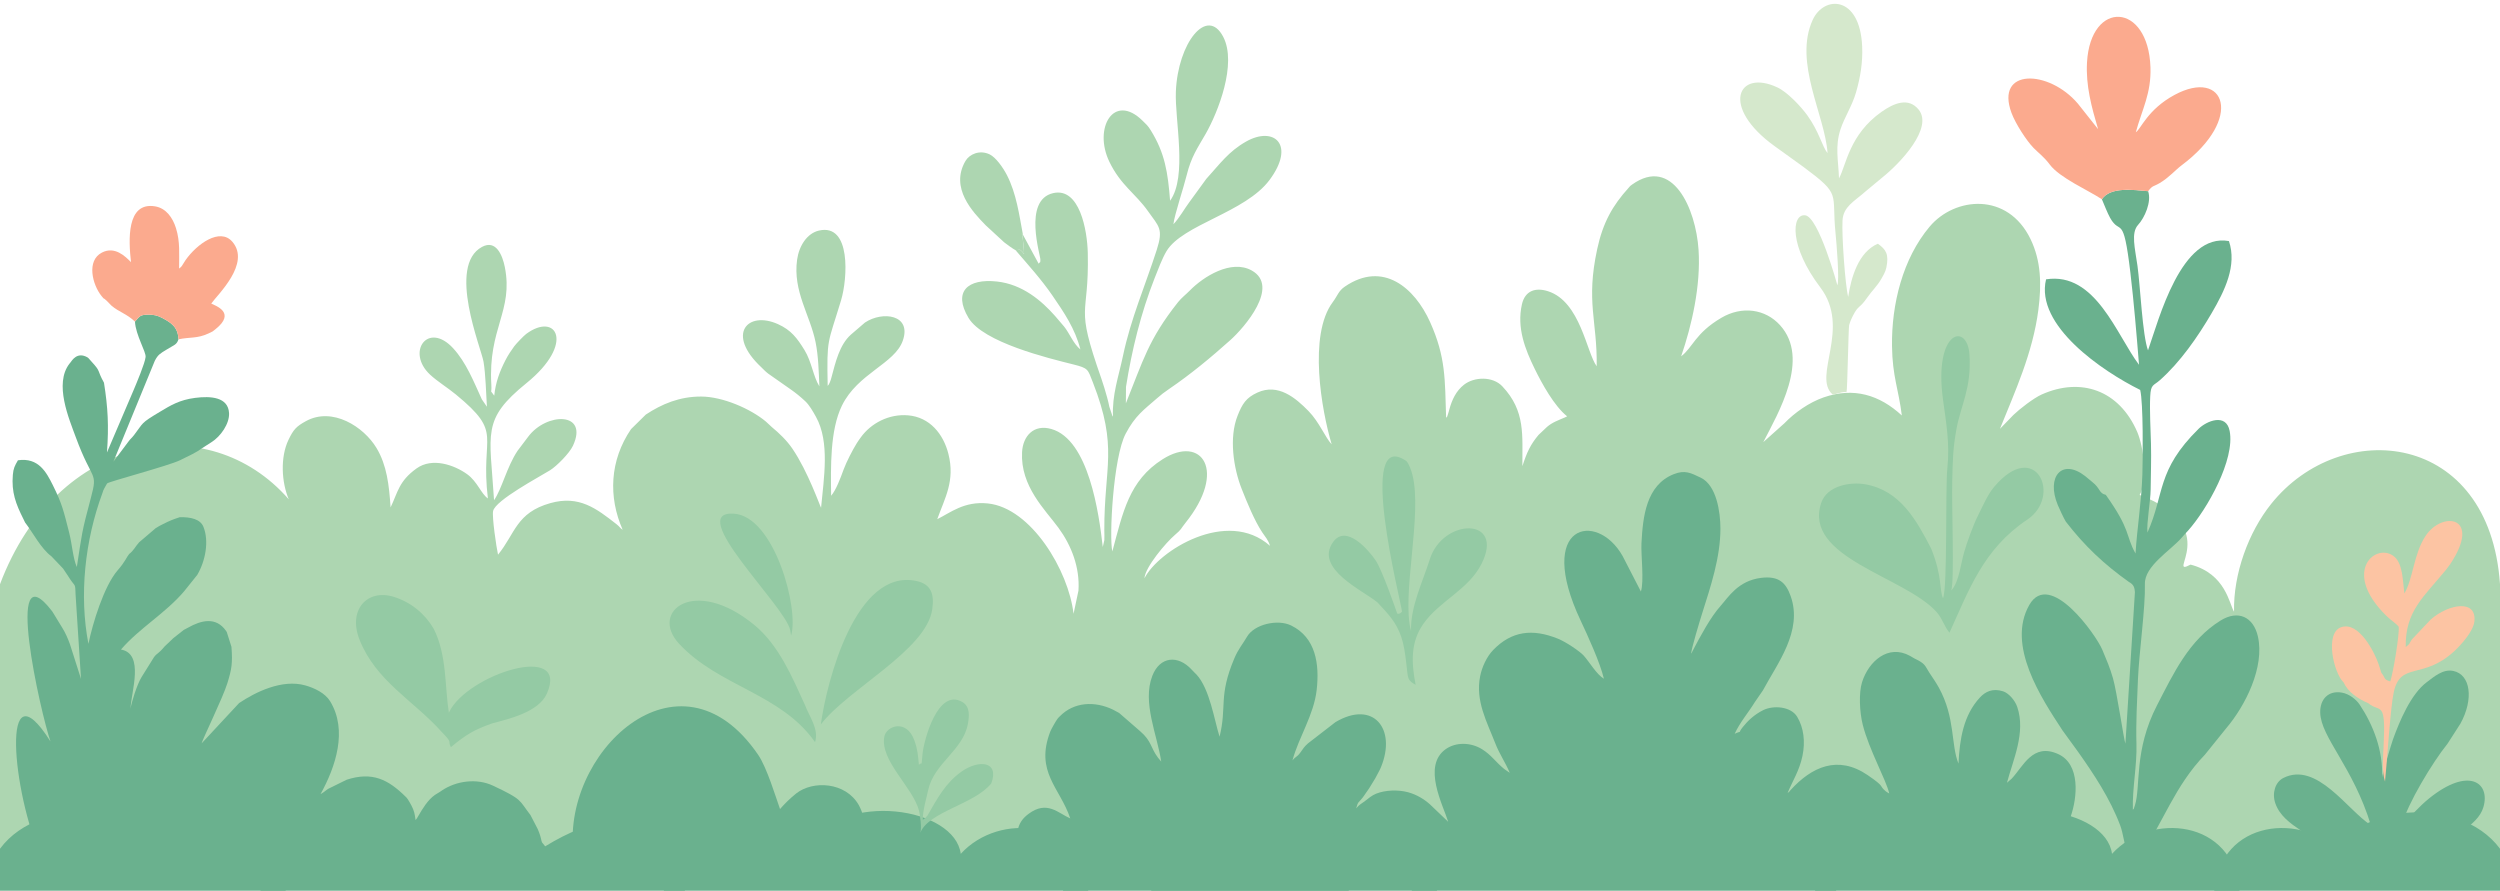
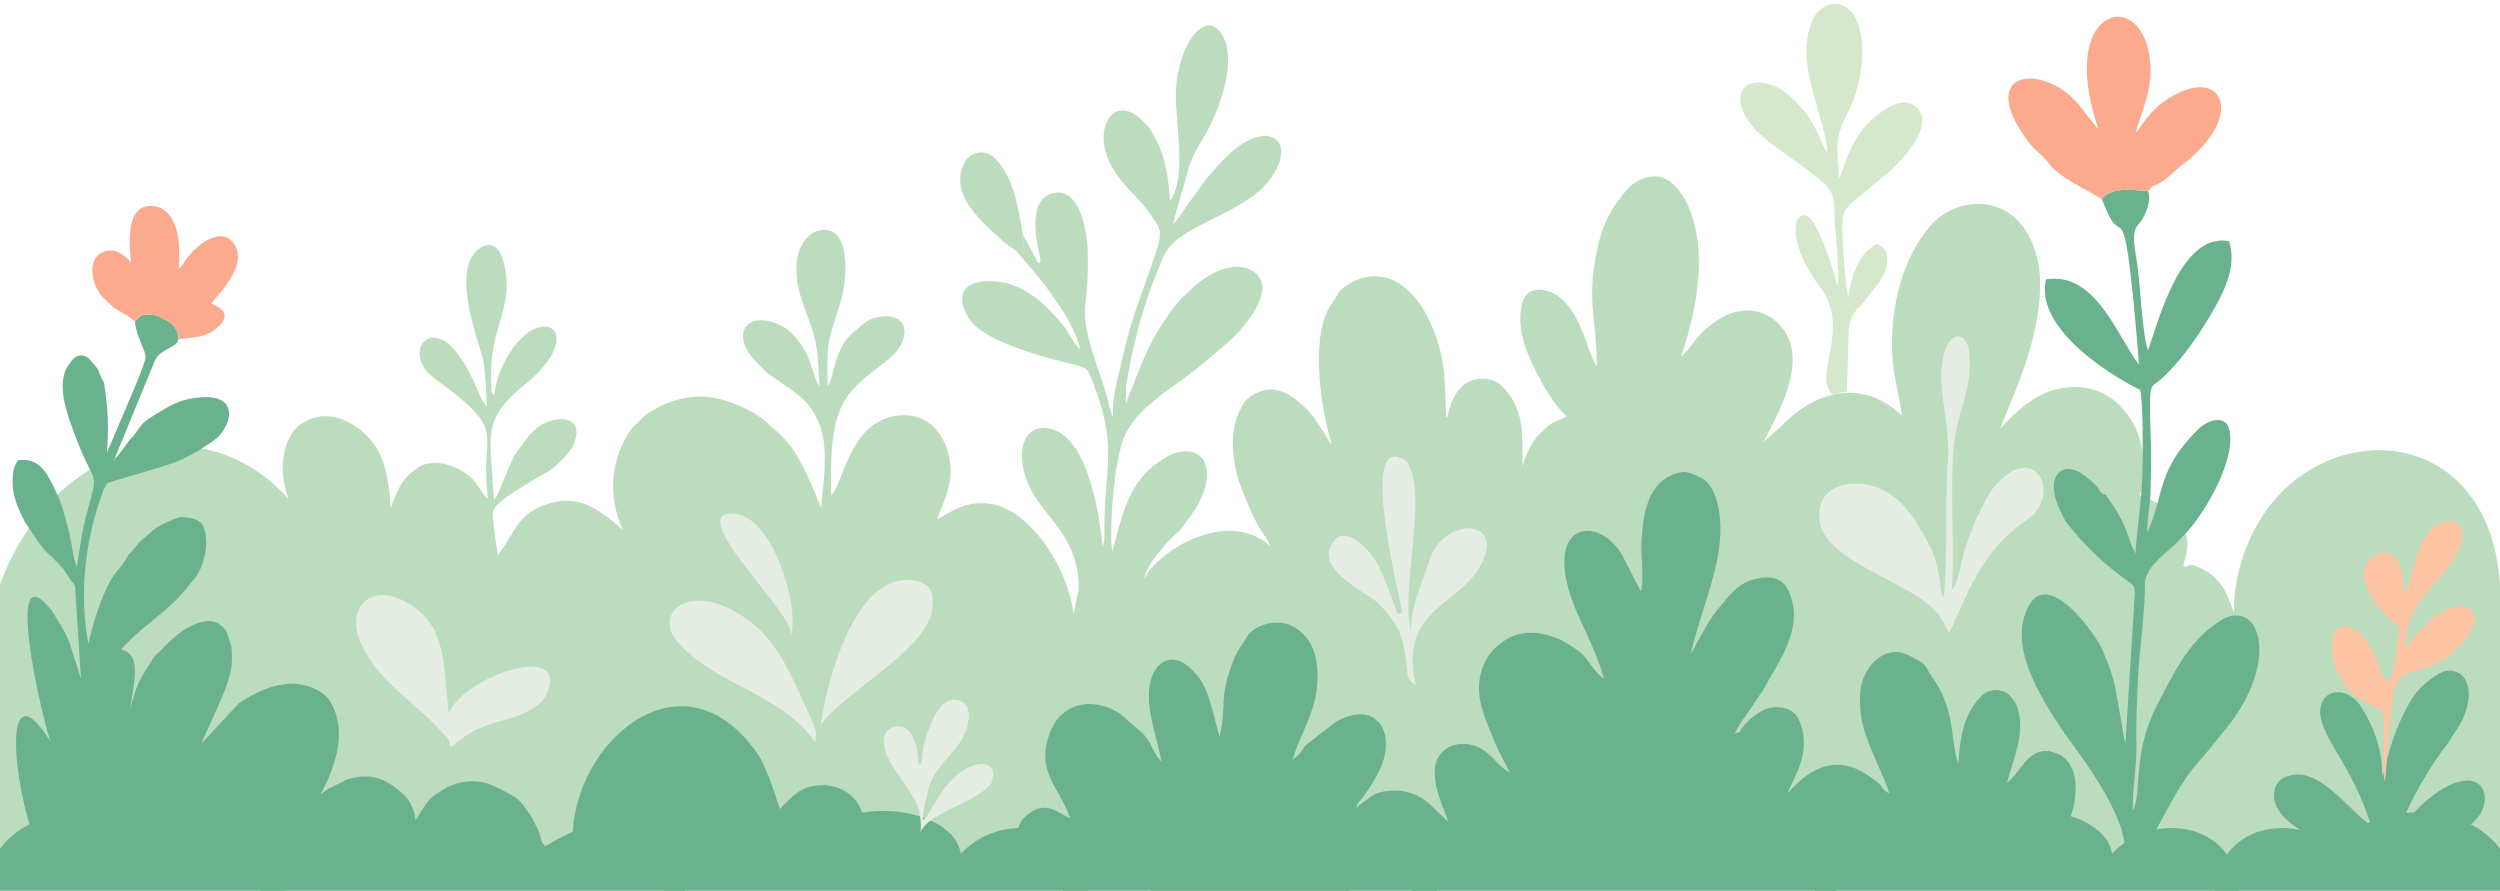
<svg xmlns="http://www.w3.org/2000/svg" width="595" height="212" viewBox="0 0 595 212" fill="none">
-   <path fill-rule="evenodd" clip-rule="evenodd" d="M241.704 59.547C242.875 59.447 242.645 59.254 243.304 59.919L243.728 60.475C243.689 59.337 243.461 56.391 243.177 55.582L243.457 55.864C242.571 51.155 241.926 46.116 239.646 41.667C238.763 39.944 237.008 37.45 235.555 36.751C233.143 35.591 230.718 36.71 229.784 38.306C226.023 44.734 231.538 50.491 234.634 53.654L238.869 57.558C238.929 57.61 239.016 57.685 239.079 57.735C239.513 58.083 241.064 59.222 241.704 59.547Z" fill="#ADD6B1" />
-   <path d="M243.457 55.864L243.177 55.582C243.461 56.391 243.689 59.337 243.728 60.475L243.304 59.919C242.645 59.254 242.875 59.447 241.704 59.547C244.668 63.005 247.819 66.469 250.489 70.356C253.224 74.339 255.879 78.236 257.138 83.173C255.445 81.8 254.545 79.302 253.241 77.702L251.108 75.204C247.9 71.581 243.366 67.658 237.25 66.998C230.338 66.252 226.754 69.365 230.499 75.648C233.992 81.508 249.58 85.264 255.463 86.738C259.056 87.639 258.872 87.856 260.105 91.011C266.209 106.629 262.785 110.936 262.826 126.208C262.828 126.898 262.884 127.9 262.835 128.55L262.461 130.189C261.55 122.164 259.13 104.64 250.218 102.099C245.993 100.895 243.451 103.812 243.251 107.614C242.824 115.738 248.772 121.333 251.919 125.625C255.001 129.829 257.036 135.067 256.674 140.57L255.504 146.083C254.331 135.829 245.426 120.874 235.085 119.816C229.453 119.239 226.176 122.045 223.068 123.561C224.852 118.536 227.357 114.467 225.718 108.014C224.528 103.332 221.319 99.269 216.081 98.846C211.587 98.483 207.314 100.692 204.852 104.117L204.793 104.2C204.494 104.615 204.189 105.039 203.899 105.507C202.919 107.086 201.454 109.92 200.794 111.714L200.745 111.845C199.983 113.918 199.006 116.573 197.811 117.991C197.719 111.192 197.52 102.387 200.382 96.534C204.147 88.834 212.926 86.593 214.859 81.096C217.058 74.843 210.023 73.98 205.86 76.767L202.51 79.645C199.796 82.062 198.838 86.285 197.902 89.775C197.788 90.199 197.671 90.623 197.503 90.999C197.236 91.598 197.27 91.49 196.987 91.841C196.766 80.25 196.978 82.065 200.172 71.476C201.719 66.345 202.626 53.077 194.889 54.88C192.102 55.53 190.17 58.489 189.709 61.809C188.668 69.315 192.795 74.943 194.109 81.442C194.781 84.767 194.856 88.424 195.012 91.951C193.549 89.627 193.173 86.077 191.479 83.331C189.732 80.497 188.308 78.569 185.182 77.156C177.937 73.882 172.718 79.495 181.198 87.414C181.917 88.085 182.009 88.281 182.812 88.909L188.28 92.743C189.348 93.49 190.499 94.408 191.675 95.516C192.611 96.397 193.447 97.844 194.217 99.239C197.529 105.238 196.076 113.786 195.415 120.841C195.179 120.528 192.291 112.209 188.602 106.799C187.244 104.806 185.505 103.147 183.664 101.617L182.29 100.341C178.637 97.279 171.973 94.387 166.869 94.378C161.757 94.369 157.57 96.121 153.706 98.665L150.185 102.135C145.111 109.581 144.745 118.277 148.198 126.094C147.388 125.516 147.592 125.434 146.675 124.718L146.663 124.709C141.95 121.032 137.832 117.818 130.992 119.74C122.839 122.031 122.625 127.008 118.531 132.013C118.139 130.292 117.069 123 117.36 121.621C117.903 119.05 128.423 113.475 130.91 111.924C132.479 110.946 135.518 107.898 136.36 106.093C140.178 97.909 130.014 98.111 125.681 103.976L123.177 107.29C120.616 111.129 119.453 116.361 117.583 119.046C116.577 102.929 114.564 99.884 125.307 91.176C136.974 81.718 132.426 74.15 125.239 79.473C124.673 79.892 122.813 81.826 122.382 82.424C121.662 83.422 120.922 84.504 120.281 85.757C118.928 88.407 117.96 90.96 117.631 94.17C116.441 92.431 117.089 94.036 116.94 91.584C116.12 78.138 122.231 74.027 120.144 63.546C119.587 60.746 118.049 56.973 114.733 58.754C106.358 63.253 114.553 82.894 115.085 86.114C115.585 89.136 115.683 93.602 115.886 96.803L114.676 95.045C112.728 90.783 110.943 86.253 107.861 82.897C101.867 76.368 96.569 83.781 102.366 89.173C104.085 90.772 106.526 92.266 108.499 93.889C120.016 103.364 114.245 103.197 116.119 118.626C114.526 117.567 113.613 114.61 111.197 112.872C108.114 110.653 102.862 108.802 99.127 111.495C94.913 114.533 94.712 117.094 92.961 120.762C92.599 115.453 92.084 110.742 89.606 106.616C86.578 101.578 79.136 96.76 72.812 100.228C70.517 101.486 69.838 102.22 68.657 104.687C66.67 108.839 67.003 114.796 68.727 118.836C49.5 96.803 13.5 103.229 0 139.043V204.064C74.519 204.064 103.046 204.057 176.986 203.907C316.294 203.907 455.692 204.064 595 204.064V139.043C592.5 102.531 557.223 99.126 540.562 119.9C535.133 126.667 531.509 136.577 531.704 145.594C530.595 143.871 529.765 136.559 521.354 134.375C515.16 137.632 529.541 125.625 509.231 117.802C511.294 114.435 510.143 106.238 508.667 102.815C504.361 92.833 495.245 89.721 485.929 93.885C483.987 94.752 480.64 97.357 479.205 98.748L475.986 102.067C479.514 93.29 483.798 84.055 485.134 73.717C485.921 67.635 485.768 62.086 483.278 56.928C477.817 45.619 465.216 46.859 459.259 53.937C452.825 61.582 450.17 72.443 450.297 82.354C450.39 89.66 451.877 92.661 452.634 98.88C447.322 93.981 441.169 92.094 434.03 94.578C430.581 95.778 427.142 98.187 424.66 100.763L419.664 105.226C423.174 98.357 430.924 85.409 423.641 77.384C420.131 73.517 414.562 72.757 409.671 75.643C403.44 79.32 402.88 82.713 400.113 84.803C402.639 77.46 404.813 67.999 404.258 59.487C403.611 49.551 398.027 37.092 388.444 43.923C387.859 44.34 388.073 44.19 387.63 44.679C383.802 48.897 381.497 52.956 380.13 59.301C377.41 71.925 380.161 76.261 380.014 87.167C377.595 83.935 376.156 71.816 368.46 69.323C365.448 68.347 362.955 69.179 362.216 72.44C360.944 78.052 363.018 83.191 365.241 87.745C366.991 91.329 369.917 96.65 372.978 99.088C372.9 99.144 372.776 99.193 372.721 99.218C372.666 99.243 372.532 99.313 372.463 99.343C370.961 99.99 369.417 100.523 368.179 101.613L366.168 103.516C364.273 105.786 363.423 107.55 362.329 110.952C362.267 103.687 363.148 97.871 357.554 91.944C355.254 89.507 350.852 89.67 348.435 91.561C346.529 93.052 345.57 95.154 344.944 97.435C344.847 97.787 344.738 98.256 344.596 98.627C344.462 98.977 344.432 99.102 344.432 99.141C344.431 99.184 344.466 99.119 344.432 99.141C344.405 99.158 344.336 99.226 344.177 99.436C343.881 90.236 344.109 85.007 340.376 76.686C336.687 68.464 329.157 62.011 320.082 68.204C318.527 69.265 318.435 70.242 317.17 71.944C311.351 79.78 314.523 97.639 316.939 105.752C315.408 104.131 313.998 100.462 311.433 97.839C308.342 94.678 304.19 91.174 299.272 93.428C296.551 94.676 295.668 96.094 294.532 98.971C292.485 104.158 293.546 111.353 295.521 116.358C296.767 119.516 298.579 123.953 300.417 126.705C301.223 127.913 301.832 128.485 302.263 129.909C292.028 120.837 275.672 131.109 272.379 137.632C272.553 134.932 277.556 129.079 279.588 127.35C281.35 125.85 280.928 125.947 282.127 124.461C292.1 112.082 286.072 103.366 276.701 109.302C268.689 114.376 267.251 121.941 264.739 131.243C263.945 127.914 264.939 108.841 267.905 103.229C270.188 98.909 272.199 97.565 275.358 94.804C276.403 93.891 277.027 93.404 278.195 92.61C283.369 89.092 288.252 85.04 292.862 80.908C296.106 78.001 304.707 68.146 297.897 64.368C293.034 61.671 286.422 65.81 283.128 69.191C282.307 70.033 281.191 70.882 280.37 71.917C273.308 80.82 272.02 85.932 267.958 95.997L267.985 92.084C269.377 83.268 271.533 74.512 274.783 66.242C275.553 64.285 276.607 61.48 277.626 59.783C281.453 53.413 296.369 50.615 302.157 42.825C308.419 34.397 303.193 29.937 296.563 33.695C292.396 36.058 290.317 39.034 287.289 42.357C287.236 42.414 287.159 42.5 287.108 42.559L283.008 48.195C282.061 49.437 280.605 52 279.272 53.364C279.535 51.071 281.675 44.779 282.431 41.693C283.505 37.309 284.985 35.288 286.95 31.854C289.847 26.79 294.47 15.188 291.128 8.768C287.291 1.395 280.329 10.216 279.855 21.803C279.577 28.582 282.648 42.004 278.48 47.78C277.957 41.02 277.241 36.442 273.903 31.047C273.174 29.868 272.844 29.629 271.923 28.724C265.084 21.999 260.162 30.484 264.032 38.509C266.733 44.108 270.236 46.024 273.244 50.291C275.812 53.934 276.931 54.406 275.305 59.471C272.584 67.946 269.127 75.822 267.254 84.768C266.24 89.611 264.643 93.95 264.892 99.165C264.826 99.083 264.753 98.963 264.719 98.899L264.021 96.801C263.864 96.031 263.73 95.423 263.494 94.585C263.047 93.001 262.661 91.645 262.137 90.15C255.657 71.677 259.242 76.221 258.893 60.225C258.774 54.775 256.939 44.533 250.658 45.962C243.349 47.626 247.727 60.999 247.612 61.848C247.573 62.134 247.57 62.289 247.58 62.367C247.603 62.551 247.699 62.316 247.58 62.367C247.519 62.393 247.403 62.493 247.194 62.757L243.459 55.865L243.457 55.864Z" fill="#ADD6B1" />
+   <path fill-rule="evenodd" clip-rule="evenodd" d="M241.704 59.547C242.875 59.447 242.645 59.254 243.304 59.919L243.728 60.475C243.689 59.337 243.461 56.391 243.177 55.582L243.457 55.864C242.571 51.155 241.926 46.116 239.646 41.667C238.763 39.944 237.008 37.45 235.555 36.751C233.143 35.591 230.718 36.71 229.784 38.306C226.023 44.734 231.538 50.491 234.634 53.654L238.869 57.558C238.929 57.61 239.016 57.685 239.079 57.735C239.513 58.083 241.064 59.222 241.704 59.547Z" fill="#BBDDBE" />
+   <path d="M243.457 55.864L243.177 55.582C243.461 56.391 243.689 59.337 243.728 60.475L243.304 59.919C242.645 59.254 242.875 59.447 241.704 59.547C244.668 63.005 247.819 66.469 250.489 70.356C253.224 74.339 255.879 78.236 257.138 83.173C255.445 81.8 254.545 79.302 253.241 77.702L251.108 75.204C247.9 71.581 243.366 67.658 237.25 66.998C230.338 66.252 226.754 69.365 230.499 75.648C233.992 81.508 249.58 85.264 255.463 86.738C259.056 87.639 258.872 87.856 260.105 91.011C266.209 106.629 262.785 110.936 262.826 126.208C262.828 126.898 262.884 127.9 262.835 128.55L262.461 130.189C261.55 122.164 259.13 104.64 250.218 102.099C245.993 100.895 243.451 103.812 243.251 107.614C242.824 115.738 248.772 121.333 251.919 125.625C255.001 129.829 257.036 135.067 256.674 140.57L255.504 146.083C254.331 135.829 245.426 120.874 235.085 119.816C229.453 119.239 226.176 122.045 223.068 123.561C224.852 118.536 227.357 114.467 225.718 108.014C224.528 103.332 221.319 99.269 216.081 98.846C211.587 98.483 207.314 100.692 204.852 104.117L204.793 104.2C204.494 104.615 204.189 105.039 203.899 105.507C202.919 107.086 201.454 109.92 200.794 111.714L200.745 111.845C199.983 113.918 199.006 116.573 197.811 117.991C197.719 111.192 197.52 102.387 200.382 96.534C204.147 88.834 212.926 86.593 214.859 81.096C217.058 74.843 210.023 73.98 205.86 76.767L202.51 79.645C199.796 82.062 198.838 86.285 197.902 89.775C197.788 90.199 197.671 90.623 197.503 90.999C197.236 91.598 197.27 91.49 196.987 91.841C196.766 80.25 196.978 82.065 200.172 71.476C201.719 66.345 202.626 53.077 194.889 54.88C192.102 55.53 190.17 58.489 189.709 61.809C188.668 69.315 192.795 74.943 194.109 81.442C194.781 84.767 194.856 88.424 195.012 91.951C193.549 89.627 193.173 86.077 191.479 83.331C189.732 80.497 188.308 78.569 185.182 77.156C177.937 73.882 172.718 79.495 181.198 87.414C181.917 88.085 182.009 88.281 182.812 88.909L188.28 92.743C189.348 93.49 190.499 94.408 191.675 95.516C192.611 96.397 193.447 97.844 194.217 99.239C197.529 105.238 196.076 113.786 195.415 120.841C195.179 120.528 192.291 112.209 188.602 106.799C187.244 104.806 185.505 103.147 183.664 101.617L182.29 100.341C178.637 97.279 171.973 94.387 166.869 94.378C161.757 94.369 157.57 96.121 153.706 98.665L150.185 102.135C145.111 109.581 144.745 118.277 148.198 126.094C147.388 125.516 147.592 125.434 146.675 124.718L146.663 124.709C141.95 121.032 137.832 117.818 130.992 119.74C122.839 122.031 122.625 127.008 118.531 132.013C118.139 130.292 117.069 123 117.36 121.621C117.903 119.05 128.423 113.475 130.91 111.924C132.479 110.946 135.518 107.898 136.36 106.093C140.178 97.909 130.014 98.111 125.681 103.976L123.177 107.29C120.616 111.129 119.453 116.361 117.583 119.046C116.577 102.929 114.564 99.884 125.307 91.176C136.974 81.718 132.426 74.15 125.239 79.473C124.673 79.892 122.813 81.826 122.382 82.424C121.662 83.422 120.922 84.504 120.281 85.757C118.928 88.407 117.96 90.96 117.631 94.17C116.441 92.431 117.089 94.036 116.94 91.584C116.12 78.138 122.231 74.027 120.144 63.546C119.587 60.746 118.049 56.973 114.733 58.754C106.358 63.253 114.553 82.894 115.085 86.114C115.585 89.136 115.683 93.602 115.886 96.803L114.676 95.045C112.728 90.783 110.943 86.253 107.861 82.897C101.867 76.368 96.569 83.781 102.366 89.173C104.085 90.772 106.526 92.266 108.499 93.889C120.016 103.364 114.245 103.197 116.119 118.626C114.526 117.567 113.613 114.61 111.197 112.872C108.114 110.653 102.862 108.802 99.127 111.495C94.913 114.533 94.712 117.094 92.961 120.762C92.599 115.453 92.084 110.742 89.606 106.616C86.578 101.578 79.136 96.76 72.812 100.228C70.517 101.486 69.838 102.22 68.657 104.687C66.67 108.839 67.003 114.796 68.727 118.836C49.5 96.803 13.5 103.229 0 139.043V204.064C74.519 204.064 103.046 204.057 176.986 203.907C316.294 203.907 455.692 204.064 595 204.064V139.043C592.5 102.531 557.223 99.126 540.562 119.9C535.133 126.667 531.509 136.577 531.704 145.594C530.595 143.871 529.765 136.559 521.354 134.375C515.16 137.632 529.541 125.625 509.231 117.802C511.294 114.435 510.143 106.238 508.667 102.815C504.361 92.833 495.245 89.721 485.929 93.885C483.987 94.752 480.64 97.357 479.205 98.748L475.986 102.067C479.514 93.29 483.798 84.055 485.134 73.717C485.921 67.635 485.768 62.086 483.278 56.928C477.817 45.619 465.216 46.859 459.259 53.937C452.825 61.582 450.17 72.443 450.297 82.354C450.39 89.66 451.877 92.661 452.634 98.88C447.322 93.981 441.169 92.094 434.03 94.578C430.581 95.778 427.142 98.187 424.66 100.763L419.664 105.226C423.174 98.357 430.924 85.409 423.641 77.384C420.131 73.517 414.562 72.757 409.671 75.643C403.44 79.32 402.88 82.713 400.113 84.803C402.639 77.46 404.813 67.999 404.258 59.487C403.611 49.551 398.027 37.092 388.444 43.923C387.859 44.34 388.073 44.19 387.63 44.679C383.802 48.897 381.497 52.956 380.13 59.301C377.41 71.925 380.161 76.261 380.014 87.167C377.595 83.935 376.156 71.816 368.46 69.323C365.448 68.347 362.955 69.179 362.216 72.44C360.944 78.052 363.018 83.191 365.241 87.745C366.991 91.329 369.917 96.65 372.978 99.088C372.9 99.144 372.776 99.193 372.721 99.218C372.666 99.243 372.532 99.313 372.463 99.343C370.961 99.99 369.417 100.523 368.179 101.613L366.168 103.516C364.273 105.786 363.423 107.55 362.329 110.952C362.267 103.687 363.148 97.871 357.554 91.944C355.254 89.507 350.852 89.67 348.435 91.561C346.529 93.052 345.57 95.154 344.944 97.435C344.847 97.787 344.738 98.256 344.596 98.627C344.462 98.977 344.432 99.102 344.432 99.141C344.431 99.184 344.466 99.119 344.432 99.141C344.405 99.158 344.336 99.226 344.177 99.436C343.881 90.236 344.109 85.007 340.376 76.686C336.687 68.464 329.157 62.011 320.082 68.204C318.527 69.265 318.435 70.242 317.17 71.944C311.351 79.78 314.523 97.639 316.939 105.752C315.408 104.131 313.998 100.462 311.433 97.839C308.342 94.678 304.19 91.174 299.272 93.428C296.551 94.676 295.668 96.094 294.532 98.971C292.485 104.158 293.546 111.353 295.521 116.358C296.767 119.516 298.579 123.953 300.417 126.705C301.223 127.913 301.832 128.485 302.263 129.909C292.028 120.837 275.672 131.109 272.379 137.632C272.553 134.932 277.556 129.079 279.588 127.35C281.35 125.85 280.928 125.947 282.127 124.461C292.1 112.082 286.072 103.366 276.701 109.302C268.689 114.376 267.251 121.941 264.739 131.243C263.945 127.914 264.939 108.841 267.905 103.229C270.188 98.909 272.199 97.565 275.358 94.804C276.403 93.891 277.027 93.404 278.195 92.61C283.369 89.092 288.252 85.04 292.862 80.908C296.106 78.001 304.707 68.146 297.897 64.368C293.034 61.671 286.422 65.81 283.128 69.191C282.307 70.033 281.191 70.882 280.37 71.917C273.308 80.82 272.02 85.932 267.958 95.997L267.985 92.084C269.377 83.268 271.533 74.512 274.783 66.242C275.553 64.285 276.607 61.48 277.626 59.783C281.453 53.413 296.369 50.615 302.157 42.825C308.419 34.397 303.193 29.937 296.563 33.695C292.396 36.058 290.317 39.034 287.289 42.357C287.236 42.414 287.159 42.5 287.108 42.559L283.008 48.195C282.061 49.437 280.605 52 279.272 53.364C279.535 51.071 281.675 44.779 282.431 41.693C283.505 37.309 284.985 35.288 286.95 31.854C289.847 26.79 294.47 15.188 291.128 8.768C287.291 1.395 280.329 10.216 279.855 21.803C279.577 28.582 282.648 42.004 278.48 47.78C277.957 41.02 277.241 36.442 273.903 31.047C273.174 29.868 272.844 29.629 271.923 28.724C265.084 21.999 260.162 30.484 264.032 38.509C266.733 44.108 270.236 46.024 273.244 50.291C275.812 53.934 276.931 54.406 275.305 59.471C272.584 67.946 269.127 75.822 267.254 84.768C266.24 89.611 264.643 93.95 264.892 99.165C264.826 99.083 264.753 98.963 264.719 98.899L264.021 96.801C263.864 96.031 263.73 95.423 263.494 94.585C263.047 93.001 262.661 91.645 262.137 90.15C255.657 71.677 259.242 76.221 258.893 60.225C258.774 54.775 256.939 44.533 250.658 45.962C243.349 47.626 247.727 60.999 247.612 61.848C247.573 62.134 247.57 62.289 247.58 62.367C247.603 62.551 247.699 62.316 247.58 62.367C247.519 62.393 247.403 62.493 247.194 62.757L243.459 55.865L243.457 55.864Z" fill="#BBDDBE" />
  <path fill-rule="evenodd" clip-rule="evenodd" d="M500.247 47.424C500.802 48.705 501.561 50.687 502.199 51.836C504.648 56.248 505.317 50.446 507.027 64.869C507.872 71.992 508.5 79.561 509.088 86.82C503.78 79.823 498.757 64.63 486.963 66.482C484.311 77.494 500.426 88.371 509.365 92.805C510.115 95.825 510.011 109.118 509.883 112.98C509.662 119.577 508.585 126.066 508.256 131.742C505.793 127.318 507.255 126.315 501.172 117.767C499.504 117.406 499.941 116.245 497.944 114.702L496.27 113.311C490.765 109.015 486.931 113.436 489.764 120.221C490.109 121.046 491.164 123.335 491.662 124.144C496.165 129.975 500.796 134.328 506.72 138.53C506.795 138.574 506.901 138.621 506.972 138.669C507.845 139.255 508.037 139.883 508.109 140.922L505.847 176.998C505.498 176.2 503.808 164.6 502.886 161.414C502.137 158.828 501.408 157.178 500.342 154.625C498.883 151.133 487.84 135.484 482.982 143.965C477.492 153.549 485.825 166.136 490.866 173.821L494.633 179.01C498.253 184.139 502.175 189.979 504.626 196.499C505.339 198.395 505.565 201.066 506.343 203.076L509.378 203.756C514.829 195.766 517.56 187.098 524.779 179.601L529.808 173.362C534.388 167.992 539.049 158.751 537.376 151.46C536.316 146.837 532.706 145.093 528.52 147.675C520.97 152.33 517.292 160.291 513.381 167.843C507.802 178.617 509.551 187.208 508.102 191.704C507.676 193.026 507.948 192.231 507.622 192.731C507.466 187.531 508.634 182.166 508.475 177.038C508.326 172.198 508.633 166.452 508.825 161.818C509.101 155.178 510.628 144.667 510.483 138.989C510.372 134.687 516.613 131.027 519.29 127.919C519.738 127.354 520.268 126.847 520.762 126.291C525.319 121.165 531.973 109.386 530.66 102.575C529.823 98.235 525.149 100.194 523.243 102.077C513.17 112.029 515.232 117.502 511.096 126.748C510.848 124.549 511.827 119.289 511.858 116.473C511.894 113.118 512.029 109.211 511.933 105.606C511.841 102.131 511.587 97.73 511.752 94.338C511.896 91.399 512.504 91.852 514.04 90.492C518.919 86.171 523.082 80.156 526.372 74.53C529.515 69.153 532.436 63.196 530.49 57.377C519.088 55.305 513.808 76.086 511.226 83.385C509.897 79.802 509.385 68.044 508.724 63.303C508.134 59.069 507.116 55.422 508.879 53.499C510.426 51.811 512.122 48.038 511.254 45.505C507.735 45.19 502.264 44.406 500.246 47.424H500.247Z" fill="#6AB18E" />
  <path fill-rule="evenodd" clip-rule="evenodd" d="M429.6 51.233C426.358 50.923 425.823 58.653 433.231 68.4C440.64 78.147 431.283 89.588 436.137 93.859C436.418 94.107 437.735 93.277 439.478 93.277C439.671 93.185 439.928 77.936 440.102 77.35C440.242 76.88 440.398 76.331 441.003 75.133C442.316 72.537 442.53 73.541 444.382 70.848C445.464 69.275 446.787 68.069 447.737 66.404C448.091 65.783 448.743 64.733 448.954 63.689C449.597 60.507 448.897 59.416 446.935 58.005C442.31 59.984 440.574 65.996 439.87 70.658C439.165 68.025 438.312 56.081 438.52 52.447C438.704 49.215 441.263 47.957 443.759 45.763C443.818 45.711 443.906 45.638 443.965 45.587C444.023 45.536 444.112 45.464 444.17 45.414L447.954 42.27C452.257 38.852 460.212 30.417 456.614 26.055C454.165 23.085 450.701 24.587 447.847 26.589C440.111 32.018 439.402 39.329 437.682 42.452C437.539 38.211 436.693 34.896 438.031 30.801C438.972 27.917 440.8 25.228 441.733 21.994C442.764 18.418 443.365 14.849 443.193 11.012C442.65 -1.154 434.082 -1.115 431.415 4.746C426.816 14.858 434.364 27.443 434.959 36.452C433.612 34.767 433.01 31.435 430.126 27.426C428.66 25.389 425.437 21.951 423.056 20.822C413.593 16.335 409.319 25.42 422.409 34.819L429.16 39.683C438.428 46.557 435.859 45.701 436.862 55.568C437.096 57.872 437.82 66.647 437.295 67.891C437.295 67.891 432.842 51.543 429.6 51.233Z" fill="#D5E8CC" />
  <path fill-rule="evenodd" clip-rule="evenodd" d="M402.476 155.655C402.528 154.397 404.587 147.655 405.113 145.986C407.122 139.612 409.468 132.68 409.46 125.781C409.455 121.872 408.541 115.492 404.776 113.687C402.384 112.54 400.998 111.807 398.362 112.849C391.793 115.446 390.998 122.952 390.667 129.325C390.527 132.015 391.331 138.416 390.531 140.777L386.172 132.316C380.034 121.468 365.331 124.651 376.199 147.71C377.879 151.276 380.822 157.703 381.731 161.542C379.969 160.513 378.328 157.578 376.89 156C376.012 155.035 372.772 152.809 370.769 152.002C364.703 149.556 359.751 150.179 355.368 154.709C353.852 156.276 352.709 158.746 352.275 160.932C351.105 166.818 353.874 171.759 355.898 176.965C356.876 179.479 358.252 181.382 359.327 183.935L358.02 183.032C355.988 181.395 354.957 179.688 352.703 178.298C350.05 176.663 346.488 176.568 344.052 178.315C338.458 182.329 343.442 191.6 344.674 195.593L340.325 191.433C338.978 190.234 337.201 189.113 335.097 188.549C332.782 187.928 329.743 188.005 327.517 188.898C326.512 189.301 325.659 190.034 324.962 190.576C323.983 191.337 323.646 191.359 322.767 192.387C323.265 190.658 323.203 191.207 324.247 189.913C324.763 189.274 325.198 188.5 325.86 187.618L327.328 185.216C327.768 184.288 328.265 183.568 328.652 182.634C332.45 173.47 326.861 166.528 317.852 171.858L311.299 176.924C310.288 177.842 310.29 178.005 309.535 179.037C308.568 180.359 308.509 179.864 307.604 180.986C309.122 175.39 312.687 170.182 313.365 164.239C314.077 158.012 313.144 151.735 307.303 148.87C304.093 147.296 298.528 148.56 296.793 151.535C295.732 153.355 294.719 154.456 293.781 156.674C289.927 165.789 292.055 168.101 290.256 175.336C289.02 171.47 287.93 163.957 284.769 160.544C284.715 160.486 284.63 160.408 284.575 160.351C284.519 160.295 284.433 160.218 284.377 160.162L283.632 159.388C280.363 155.815 276.051 156.208 274.252 160.853C271.803 167.175 275.448 174.981 276.373 181.254L275.591 180.317C273.752 177.838 274.137 176.426 271.333 174.007L266.347 169.68C266.031 169.484 265.221 169.052 264.865 168.881C260.548 166.815 255.618 167.032 252.231 170.485C252.03 170.69 251.913 170.774 251.67 171.095C251.287 171.602 250.184 173.551 249.97 174.107C246.26 183.712 252.292 187.491 254.721 194.78C251.899 193.588 249.226 190.378 244.777 193.715C243.529 194.65 242.459 195.839 242.13 198.045C241.842 199.969 242.325 202.227 243.178 203.739L488.771 203.752L492.826 194.312C494.391 189.886 495.218 181.863 489.8 179.446C483.792 176.767 481.551 182.361 478.815 185.287L477.659 186.297C479.074 180.895 482.198 174.365 480.094 168.225C479.548 166.63 478.034 164.946 476.725 164.529C474.218 163.73 472.49 164.632 471.215 166.01C467.284 170.255 466.407 175.926 466.117 181.735C464.274 177.179 465.401 170.833 461.437 163.636C460.806 162.492 459.886 161.157 459.175 160.083C458.335 158.813 458.34 158.166 456.63 157.216C456.159 156.954 455.898 156.859 455.566 156.678C455.246 156.504 454.902 156.276 454.595 156.106C449.376 153.221 444.717 157.417 443.161 162.387C442.369 164.918 442.574 169.466 443.327 172.462C444.833 178.449 448.841 185.461 449.648 188.854C449.406 188.709 449.023 188.502 448.833 188.344C447.031 186.847 448.887 187.465 444.491 184.469C437.419 179.648 431.182 182.505 426.144 188.05C425.583 188.668 426.16 188.235 425.448 188.726C426.625 185.872 428.262 183.407 428.986 179.91C429.696 176.486 429.278 173.179 427.735 170.606C426.239 168.112 422.06 167.81 419.632 169.018C417.594 170.031 416.015 171.486 414.782 173.044C413.308 174.908 415.026 173.678 412.849 174.633C414.166 171.819 416.056 169.697 417.665 167.08L419.567 164.32C423.003 157.892 429.105 150.189 426.191 141.913C425.077 138.75 423.426 136.992 419.119 137.534C413.658 138.22 411.341 142.14 409.5 144.203C407.119 146.87 404.802 151.202 402.84 154.925C402.632 155.319 402.617 155.492 402.591 155.413C402.573 155.359 402.511 155.573 402.476 155.656L402.476 155.655Z" fill="#6AB18E" />
  <path fill-rule="evenodd" clip-rule="evenodd" d="M571.725 196.209C572.863 191.518 578.915 181.448 582.512 176.999L585.566 172.248C588.78 166.459 588.045 160.539 583.865 159.68C581.41 159.176 579.277 161.084 577.571 162.356C573.762 165.198 571.049 171.743 569.517 176.01C569.067 177.264 566.915 184.572 566.935 185.018C567.195 178.625 564.866 172.603 561.592 167.689C560.778 166.466 559.109 165.14 557.346 164.837C554.177 164.293 552.137 166.384 552.211 169.609C552.346 175.468 560.041 182.522 564.267 196.386C558.754 192.892 551.413 181.126 543.427 185.162C541.547 186.113 540.663 188.733 541.539 191.216C543.613 197.1 551.505 198.304 553.463 203.612C558.241 204.043 577.123 204.25 581.35 203.504C582.719 198.486 589.629 197.031 591.06 192.065C592.732 186.269 587.566 182.404 578.106 190.037C575.77 191.922 573.91 194.17 571.725 196.209Z" fill="#6AB18E" />
  <path fill-rule="evenodd" clip-rule="evenodd" d="M500.247 47.425C502.264 44.407 507.735 45.191 511.254 45.506C512.363 44.045 512.442 44.496 514.028 43.557C516.223 42.257 517.814 40.398 519.168 39.388C534.192 28.175 529.557 16.111 517.545 22.586C511.094 26.063 509.529 30.75 508.325 31.47C509.814 26.024 512.021 22.229 511.812 16.02C511.288 0.502 497.562 -0.088 496.711 14.818C496.392 20.406 497.81 25.516 499.346 30.74L494.537 24.667C487.594 16.51 474.793 16.193 478.74 26.877C479.698 29.47 482.345 33.532 484.004 35.221C485.197 36.436 486.508 37.368 487.825 39.139C490.206 42.341 497.022 45.276 500.246 47.424L500.247 47.425Z" fill="#FBAA8E" />
  <path fill-rule="evenodd" clip-rule="evenodd" d="M32.121 76.539C32.293 79.747 34.776 83.722 34.653 84.957C34.504 86.455 32.459 91.263 31.872 92.674L25.453 107.691C25.924 101.384 25.684 96.97 24.746 91.083C22.98 87.908 24.121 88.601 21.758 86.032L21.02 85.204C20.955 85.156 20.869 85.081 20.797 85.041C18.369 83.667 17.17 85.745 16.714 86.339C16.663 86.404 16.586 86.487 16.535 86.553C12.826 91.318 16.425 99.662 18.052 104.092C21.968 114.753 23.359 112.051 21.63 118.492C19.351 126.986 19.527 126.972 18.286 134.952C17.362 132.922 17.183 129.592 16.452 126.737C15.165 121.718 14.819 119.953 12.568 115.458C11.048 112.422 9.192 108.831 4.268 109.546C3.507 110.869 3.187 111.465 3.056 113.015C2.704 117.158 3.755 119.92 5.588 123.564C5.636 123.659 5.96 124.335 5.97 124.354C7.886 126.833 9.749 130.565 12.242 132.406L14.884 135.181C15.206 135.539 14.849 135.109 15.38 135.866L15.697 136.342C15.745 136.413 15.812 136.504 15.859 136.575L16.47 137.506C16.515 137.575 16.572 137.675 16.617 137.742C17.995 139.817 17.881 138.662 17.996 141.653L19.28 161.582L16.642 153.312C16.156 151.942 15.52 150.521 14.766 149.325L12.57 145.731C12.525 145.662 12.465 145.564 12.419 145.494C0.729 130.242 9.708 169.859 12.022 176.477C-0.12 157.26 3.056 189.012 9.748 203.754H129.289C129.053 201.024 128.975 199.576 127.976 197.313L126.252 193.985C123.406 190.31 124.472 190.354 117.368 187.003C113.433 185.146 108.547 185.86 105.174 188.135C105.081 188.198 104.823 188.382 104.728 188.444L103.524 189.183C101.785 190.406 100.616 192.403 99.565 194.188C99.246 194.73 99.215 194.83 98.902 195.173C98.722 193.776 98.573 192.958 97.933 191.74C97.778 191.445 97.272 190.532 97.075 190.256C96.72 189.76 96.768 189.843 96.542 189.619C92.371 185.498 88.586 183.6 82.505 185.575L78.105 187.745C77.376 188.218 77.381 188.375 76.283 189.012C79.898 182.468 82.796 173.816 78.567 166.892C77.361 164.919 74.801 163.731 72.657 163.125C67.142 161.565 60.782 164.727 56.905 167.33L47.988 176.919C48.132 176.089 53.042 166.085 54.123 162.575C55.141 159.27 55.384 157.872 55.087 153.95L53.967 150.412C53.922 150.341 53.86 150.246 53.813 150.178C51.413 146.685 47.824 147.654 44.807 149.355C44.218 149.687 44.494 149.524 44.036 149.764C43.954 149.807 43.85 149.851 43.768 149.894L41.15 151.964C41.098 152.017 41.023 152.104 40.97 152.157L39.177 153.853C37.618 155.739 37.45 155.343 36.657 156.394L33.676 161.175C32.57 162.988 31.276 167.245 31.058 168.68C31.218 164.653 34.423 155.586 28.786 154.589C33.289 149.388 39.371 145.977 43.845 140.699L46.946 136.827C48.909 133.501 49.794 128.769 48.407 125.362C47.673 123.556 45.364 123.024 42.764 123.096C41.117 123.64 40.354 123.947 38.846 124.71C38.239 125.017 37.694 125.277 37.06 125.698L33.093 129.085C32.19 130.101 31.826 131.028 30.744 131.849C30.152 132.541 29.835 133.633 28.021 135.711C24.733 139.474 22.019 148.482 21.045 153.238C18.81 141.683 20.196 128.635 24.384 117.332C24.753 116.336 24.31 117.291 24.823 116.234L25.318 115.35C25.363 115.272 25.44 115.146 25.507 115.048C25.957 114.604 40.135 110.856 42.846 109.535C48.406 106.825 46.01 107.91 50.289 105.266C52.529 103.882 54.658 100.801 54.514 98.303C54.293 94.491 50.161 94.216 46.431 94.696C42.695 95.177 40.579 96.499 38.087 97.99C33.307 100.849 34.243 100.515 31.901 103.549C31.216 104.435 31.153 104.282 30.478 105.212L26.986 109.878L36.841 85.875C37.603 84.382 38.185 84.108 39.532 83.272C41.526 82.036 42.028 82.1 42.478 80.758C42.364 77.782 40.663 76.78 38.641 75.687C37.555 75.099 36.545 74.847 35.159 74.884C33.192 74.936 33.224 75.352 32.12 76.539H32.121Z" fill="#6AB18E" />
  <path d="M0 212H67.999C66.534 195.019 46.824 193.147 37.658 203.217C36.244 192.236 10 188.5 5.45978e-05 202C0 206 0.001 208 0 212Z" fill="#6AB18E" />
  <path d="M162.999 212H61.999C63.465 195.019 83.175 193.147 92.341 203.217C93.754 192.236 119.756 187.924 129.756 201.424C152.496 187.5 162.999 199.703 162.999 212Z" fill="#6AB18E" />
  <path d="M157.999 212H258.999C257.533 195.019 237.824 193.147 228.658 203.217C227.244 192.236 201.243 187.924 191.243 201.424C168.502 187.5 157.999 199.703 157.999 212Z" fill="#6AB18E" />
  <path d="M321.001 212H252.999C254.465 195.019 274.174 193.147 283.34 203.217C284.754 192.236 311.001 188.5 321.001 202C321.001 206 321.001 208 321.001 212Z" fill="#6AB18E" />
  <path d="M274 212H341.999C340.534 195.019 320.824 193.147 311.658 203.217C310.244 192.236 284 188.5 274 202C274 206 274.001 208 274 212Z" fill="#6AB18E" />
  <path d="M436.999 212H335.999C337.465 195.019 357.175 193.147 366.341 203.217C367.754 192.236 393.756 187.924 403.756 201.424C426.496 187.5 436.999 199.703 436.999 212Z" fill="#6AB18E" />
  <path d="M431.999 212H532.999C531.533 195.019 511.824 193.147 502.658 203.217C501.244 192.236 475.243 187.924 465.243 201.424C442.502 187.5 431.999 199.703 431.999 212Z" fill="#6AB18E" />
  <path d="M595.001 212H526.999C528.465 195.019 548.174 193.147 557.34 203.217C558.754 192.236 585.001 188.5 595.001 202C595.001 206 595.001 208 595.001 212Z" fill="#6AB18E" />
-   <path fill-rule="evenodd" clip-rule="evenodd" d="M462.43 142.39C461.515 140.209 462.317 137.299 459.621 130.562C456.115 123.827 452.285 116.749 443.972 115.269C440.372 114.628 434.818 115.572 433.442 119.705C429.104 132.736 453.225 137.175 460.849 145.601C462.304 147.21 462.632 148.946 463.975 150.581C468.611 140.418 472.041 130.645 482.476 123.683C490.867 118.084 484.483 104.151 474.6 115.884C473.005 117.777 471.889 120.487 470.716 122.801C469.647 124.91 468.057 129.314 467.5 131.317C466.666 133.992 466.327 138.449 464.41 140.519C465.177 137.911 464.478 120.597 464.633 114.529C464.756 109.681 464.765 106.961 465.615 102.221C466.654 96.421 469.238 92.512 468.738 84.437C468.255 76.647 460.163 78.548 462.438 95.142C463.182 100.568 464.086 105.592 463.471 111.425C462.962 116.242 463.551 139.922 462.43 142.391L462.43 142.39Z" fill="#94CAA4" />
-   <path fill-rule="evenodd" clip-rule="evenodd" d="M130.158 165.071C135.633 152.701 111.206 160.501 106.896 169.478C106.885 169.512 106.845 169.721 106.838 169.676C105.853 163.649 106.394 155.826 103.203 149.615C101.118 146.041 97.75 143.288 93.691 142.037C87.415 140.104 82.772 145.127 85.55 152.198C89.446 162.107 98.346 166.652 105.096 174.163C107.98 177.16 106.404 176.033 107.309 177.815C110.931 174.836 112.785 173.687 117.146 172.161C120.992 171.124 128.192 169.514 130.158 165.071Z" fill="#94CAA4" />
+   <path fill-rule="evenodd" clip-rule="evenodd" d="M462.43 142.39C461.515 140.209 462.317 137.299 459.621 130.562C456.115 123.827 452.285 116.749 443.972 115.269C440.372 114.628 434.818 115.572 433.442 119.705C429.104 132.736 453.225 137.175 460.849 145.601C462.304 147.21 462.632 148.946 463.975 150.581C468.611 140.418 472.041 130.645 482.476 123.683C490.867 118.084 484.483 104.151 474.6 115.884C473.005 117.777 471.889 120.487 470.716 122.801C469.647 124.91 468.057 129.314 467.5 131.317C466.666 133.992 466.327 138.449 464.41 140.519C465.177 137.911 464.478 120.597 464.633 114.529C464.756 109.681 464.765 106.961 465.615 102.221C466.654 96.421 469.238 92.512 468.738 84.437C468.255 76.647 460.163 78.548 462.438 95.142C463.182 100.568 464.086 105.592 463.471 111.425C462.962 116.242 463.551 139.922 462.43 142.391L462.43 142.39Z" fill="#E4ECE4" />
+   <path fill-rule="evenodd" clip-rule="evenodd" d="M130.158 165.071C135.633 152.701 111.206 160.501 106.896 169.478C106.885 169.512 106.845 169.721 106.838 169.676C105.853 163.649 106.394 155.826 103.203 149.615C101.118 146.041 97.75 143.288 93.691 142.037C87.415 140.104 82.772 145.127 85.55 152.198C89.446 162.107 98.346 166.652 105.096 174.163C107.98 177.16 106.404 176.033 107.309 177.815C110.931 174.836 112.785 173.687 117.146 172.161C120.992 171.124 128.192 169.514 130.158 165.071Z" fill="#E4ECE4" />
  <path fill-rule="evenodd" clip-rule="evenodd" d="M32.121 76.539C33.224 75.352 33.192 74.936 35.16 74.884C36.545 74.847 37.555 75.1 38.641 75.687C40.663 76.78 42.364 77.782 42.479 80.758C45.227 80.172 46.87 80.629 49.589 79.376C50.734 78.849 50.496 78.979 51.292 78.344C56.26 74.382 51.302 72.783 50.278 72.242C51.723 70.172 59.767 62.706 55.289 57.524C52.342 54.114 46.873 58.051 44.16 61.908C44.083 62.018 43.842 62.419 43.706 62.625C43.252 63.307 43.326 63.39 42.626 63.917C42.609 60.444 42.903 57.563 41.882 54.298C41.113 51.84 39.549 49.549 36.911 49.113C30.037 47.975 30.599 57.283 31.179 62.389C29.768 60.969 27.319 58.541 24.264 60.108C20.518 62.029 21.995 67.762 24.165 70.454C25.044 71.545 24.359 70.601 25.372 71.562L26.53 72.741C28.302 74.26 30.182 74.69 32.121 76.539Z" fill="#FBAA8E" />
  <path fill-rule="evenodd" clip-rule="evenodd" d="M563.698 167.393C566.526 169.759 567.876 166.33 567.282 177.888C567.141 180.611 566.891 183.663 567.635 186.014C568.135 181.437 568.864 168.597 569.724 164.701C571.341 157.373 576.664 161.883 584.125 154.973C585.814 153.409 588.603 150.257 588.891 147.998C589.582 142.575 582.85 143.662 578.524 147.429L574.02 152.195C573.352 153.174 573.654 153.19 572.562 153.988C572.417 145.418 576.886 142.045 582.175 135.58L583.169 134.237C590.756 122.828 581.288 121.508 577.283 127.548C574.453 131.816 574.347 137.657 572.235 141.255C571.837 137.838 571.814 134.158 569.842 132.481C565.657 128.921 557.115 135.845 567.865 146.479C569.047 147.647 570.166 148.275 570.892 149.164C571.063 151.347 569.554 160.18 568.888 162.178C567.127 161.643 567.883 161.45 566.769 160.151L566.156 158.207C565.173 155.269 561.41 147.796 557.189 149.278C553.173 150.688 555.485 160.321 557.768 162.397C558.825 164.73 561.149 166.297 563.698 167.393Z" fill="#FCC4A3" />
-   <path fill-rule="evenodd" clip-rule="evenodd" d="M179.574 148.781C165.286 136.983 154.496 145.528 161.606 153.195C171.122 163.459 185.796 164.974 193.982 176.631C194.973 173.551 192.576 170.484 191.559 167.739C188.53 161.112 185.351 153.549 179.574 148.781Z" fill="#94CAA4" />
-   <path fill-rule="evenodd" clip-rule="evenodd" d="M219.623 195.112C219.598 192.929 220.488 189.977 220.905 188.043C222.284 181.639 229.236 178.566 230.36 172.27C230.694 170.4 230.908 168.178 229.035 167.077C223.171 163.634 219.876 176.301 219.574 179.325C219.204 183.022 219.589 181.052 218.698 182.03C218.467 179.721 218.433 178.484 217.62 176.221C215.749 171.012 210.946 172.759 210.468 175.319C209.399 181.036 217.218 187.308 218.71 192.887C219.022 194.054 219.371 197.051 219.047 198.171C221.036 193.161 231.984 191.411 235.926 186.443C237.92 181.081 232.883 180.776 228.841 183.64C224.966 186.385 223.054 190.108 220.747 194.087C220.149 194.806 220.3 194.607 219.623 195.113L219.623 195.112Z" fill="#94CAA4" />
-   <path fill-rule="evenodd" clip-rule="evenodd" d="M195.357 172.409C201.837 163.958 220.523 154.739 221.886 144.965C222.397 141.296 221.554 139.002 218.069 138.268C203.66 135.232 196.772 162.173 195.356 172.409L195.357 172.409Z" fill="#94CAA4" />
-   <path d="M333.68 145.564C333.037 146.346 332.532 146.014 332.532 146.014C332.532 146.014 329.024 135.749 327.402 133.369C325.711 130.887 320.374 124.677 317.289 128.986C312.74 135.341 324.381 140.492 327.847 143.387C330.383 146.125 332.298 148.043 333.5 151.577C334.737 155.211 334.759 160.466 335.234 161.473C335.606 162.262 336.179 162.564 336.92 162.988C335.873 157.615 335.734 152.835 338.703 148.553C342.561 142.991 349.473 140.408 352.608 134.188C358.25 122.993 343.409 123.23 340.295 133.113C338.601 138.487 335.65 144.415 335.826 150.187C333.5 141.577 338.599 122.53 336.143 112.96C335.889 111.968 335.384 110.464 334.718 109.738C322.685 101.424 333.412 143.009 333.68 145.564Z" fill="#94CAA4" />
-   <path fill-rule="evenodd" clip-rule="evenodd" d="M188.057 149.915C188.14 150.281 188.199 150.879 188.27 151.275C190.256 145.013 184.313 122.847 174.642 122.25C162.91 121.525 186.74 144.078 188.057 149.915Z" fill="#94CAA4" />
+   <path fill-rule="evenodd" clip-rule="evenodd" d="M179.574 148.781C165.286 136.983 154.496 145.528 161.606 153.195C171.122 163.459 185.796 164.974 193.982 176.631C194.973 173.551 192.576 170.484 191.559 167.739C188.53 161.112 185.351 153.549 179.574 148.781Z" fill="#E4ECE4" />
+   <path fill-rule="evenodd" clip-rule="evenodd" d="M219.623 195.112C219.598 192.929 220.488 189.977 220.905 188.043C222.284 181.639 229.236 178.566 230.36 172.27C230.694 170.4 230.908 168.178 229.035 167.077C223.171 163.634 219.876 176.301 219.574 179.325C219.204 183.022 219.589 181.052 218.698 182.03C218.467 179.721 218.433 178.484 217.62 176.221C215.749 171.012 210.946 172.759 210.468 175.319C209.399 181.036 217.218 187.308 218.71 192.887C219.022 194.054 219.371 197.051 219.047 198.171C221.036 193.161 231.984 191.411 235.926 186.443C237.92 181.081 232.883 180.776 228.841 183.64C224.966 186.385 223.054 190.108 220.747 194.087C220.149 194.806 220.3 194.607 219.623 195.113L219.623 195.112Z" fill="#E4ECE4" />
+   <path fill-rule="evenodd" clip-rule="evenodd" d="M195.357 172.409C201.837 163.958 220.523 154.739 221.886 144.965C222.397 141.296 221.554 139.002 218.069 138.268C203.66 135.232 196.772 162.173 195.356 172.409L195.357 172.409Z" fill="#E4ECE4" />
+   <path d="M333.68 145.564C333.037 146.346 332.532 146.014 332.532 146.014C332.532 146.014 329.024 135.749 327.402 133.369C325.711 130.887 320.374 124.677 317.289 128.986C312.74 135.341 324.381 140.492 327.847 143.387C330.383 146.125 332.298 148.043 333.5 151.577C334.737 155.211 334.759 160.466 335.234 161.473C335.606 162.262 336.179 162.564 336.92 162.988C335.873 157.615 335.734 152.835 338.703 148.553C342.561 142.991 349.473 140.408 352.608 134.188C358.25 122.993 343.409 123.23 340.295 133.113C338.601 138.487 335.65 144.415 335.826 150.187C333.5 141.577 338.599 122.53 336.143 112.96C335.889 111.968 335.384 110.464 334.718 109.738C322.685 101.424 333.412 143.009 333.68 145.564Z" fill="#E4ECE4" />
+   <path fill-rule="evenodd" clip-rule="evenodd" d="M188.057 149.915C188.14 150.281 188.199 150.879 188.27 151.275C190.256 145.013 184.313 122.847 174.642 122.25C162.91 121.525 186.74 144.078 188.057 149.915Z" fill="#E4ECE4" />
  <path d="M136.602 203.783H206.82C208.179 203.995 206.06 194.532 204.381 191.591C201.244 186.094 193.465 185.692 189.478 188.858C188.163 189.903 186.742 191.276 185.646 192.557C184.684 189.877 182.539 182.73 180.472 179.693C161.567 151.925 132.97 179.693 136.602 203.783Z" fill="#6AB18E" />
</svg>
